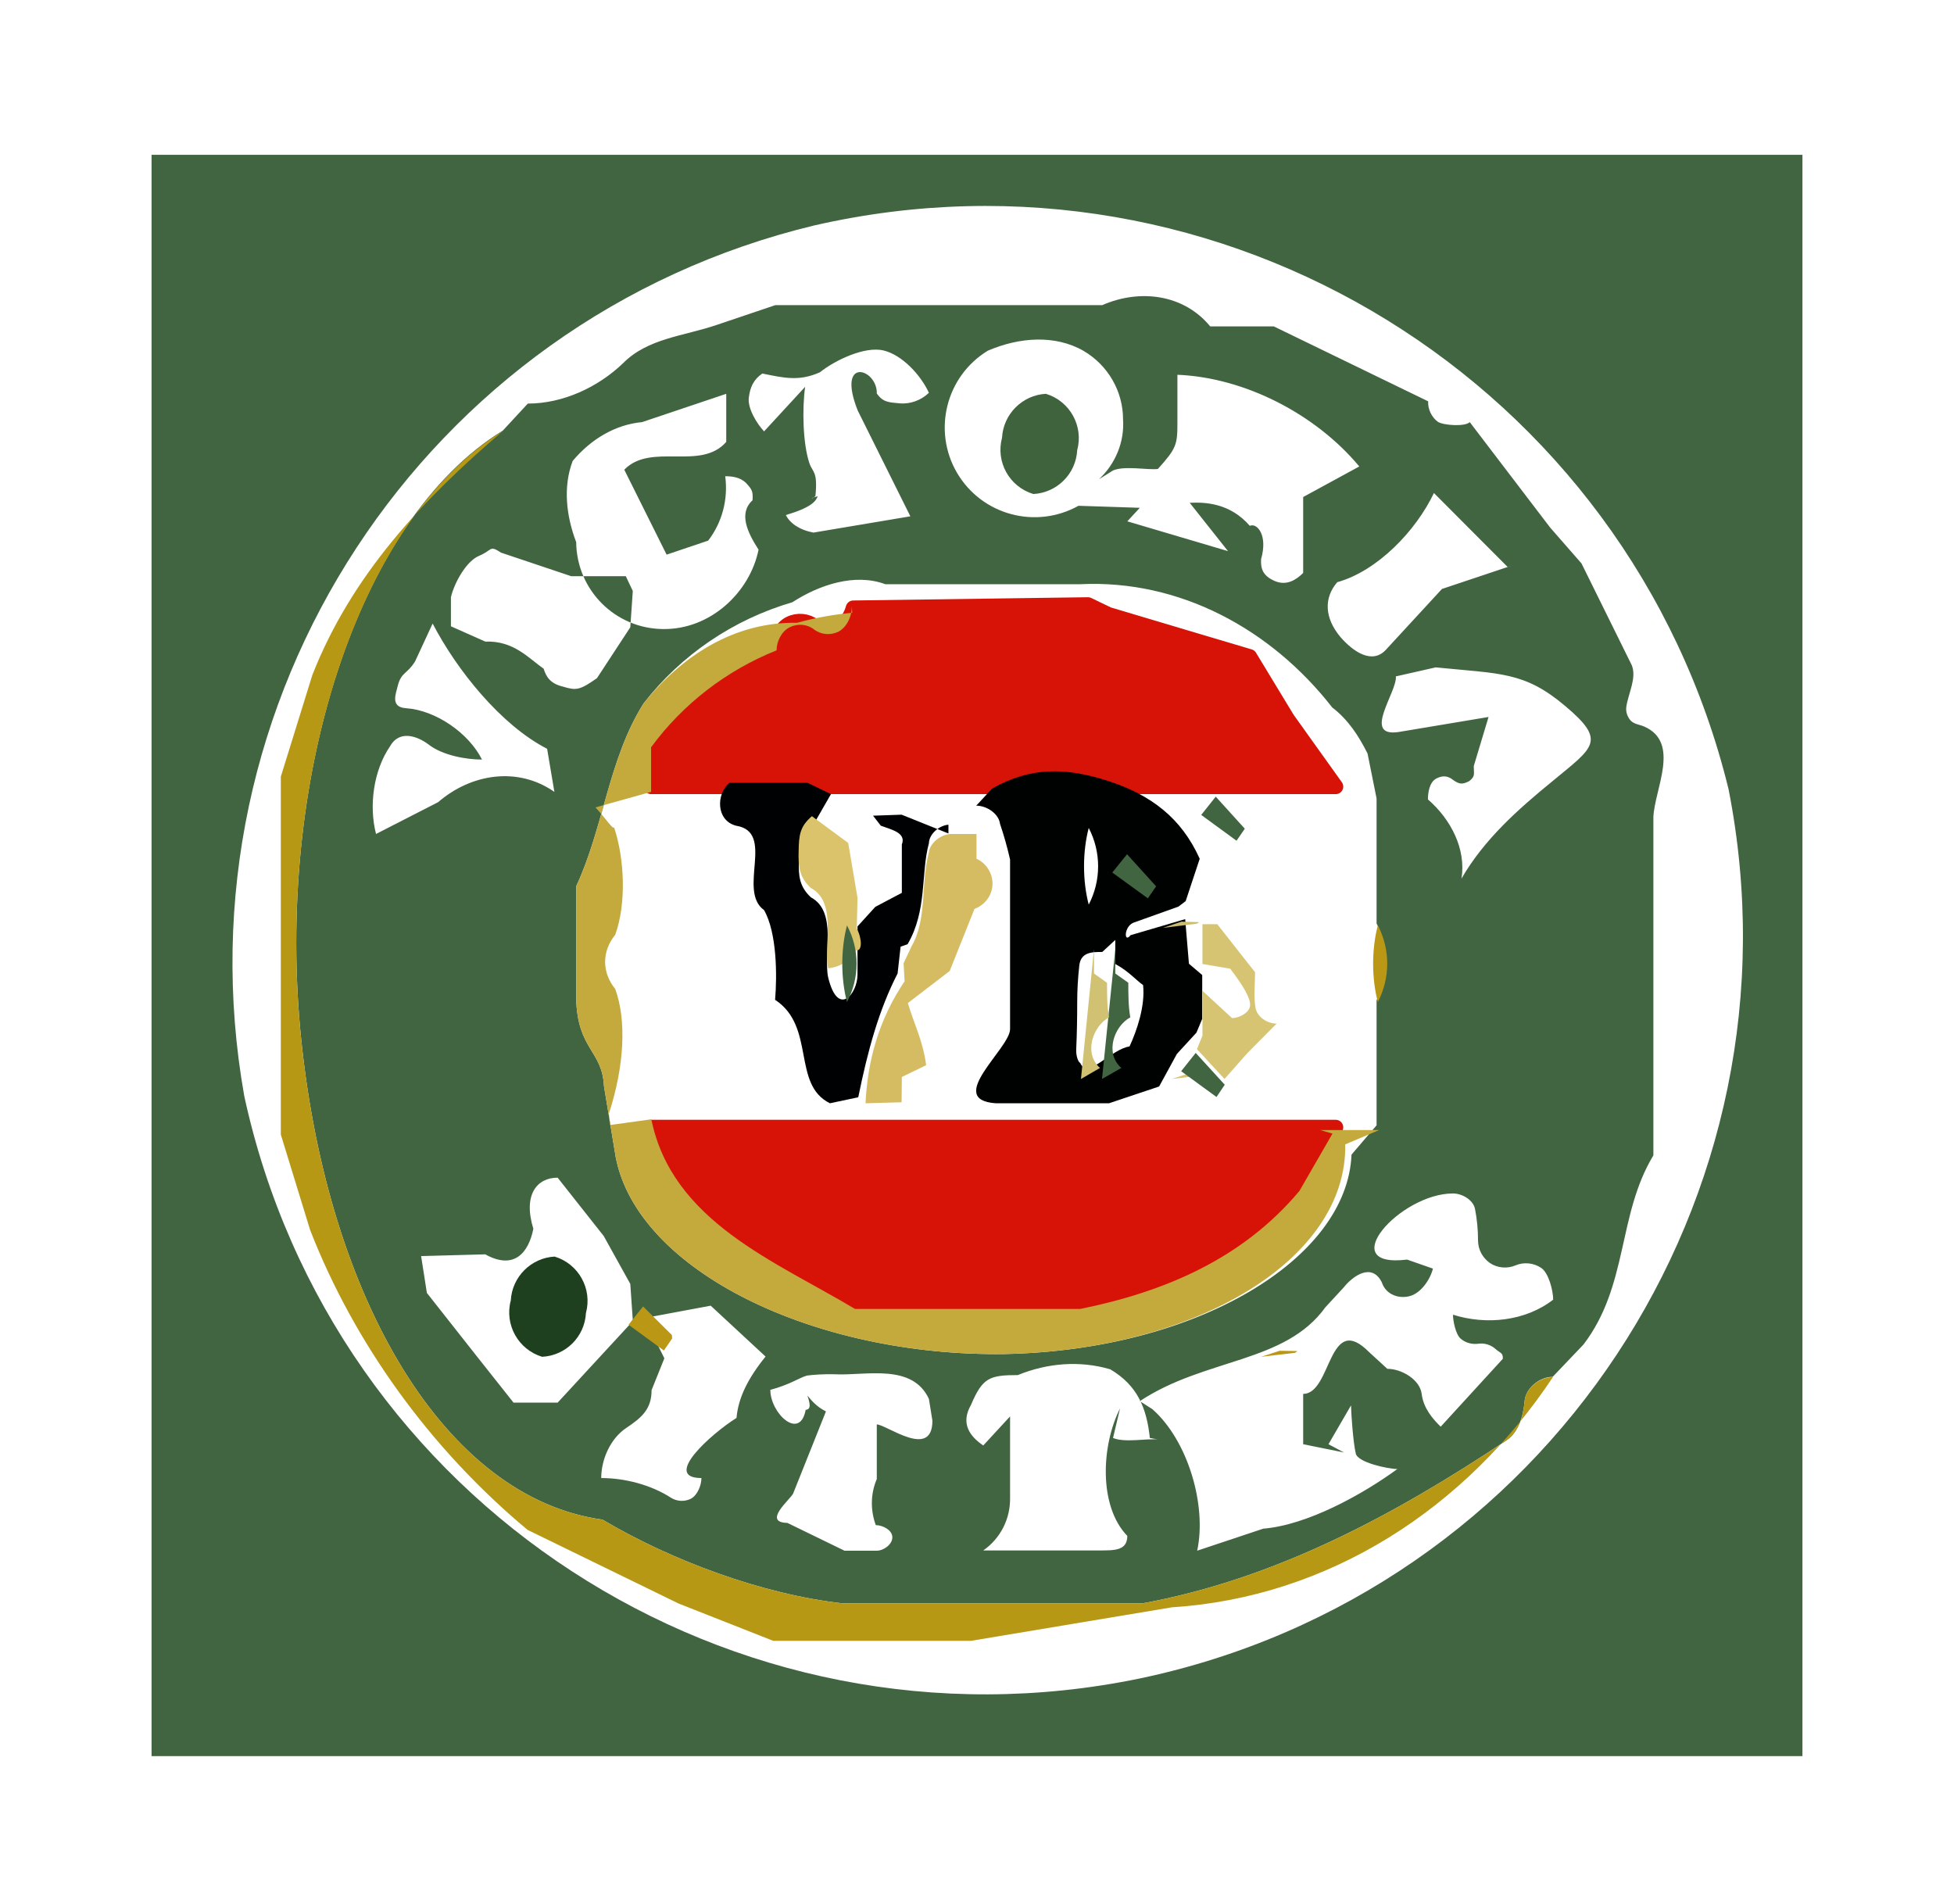
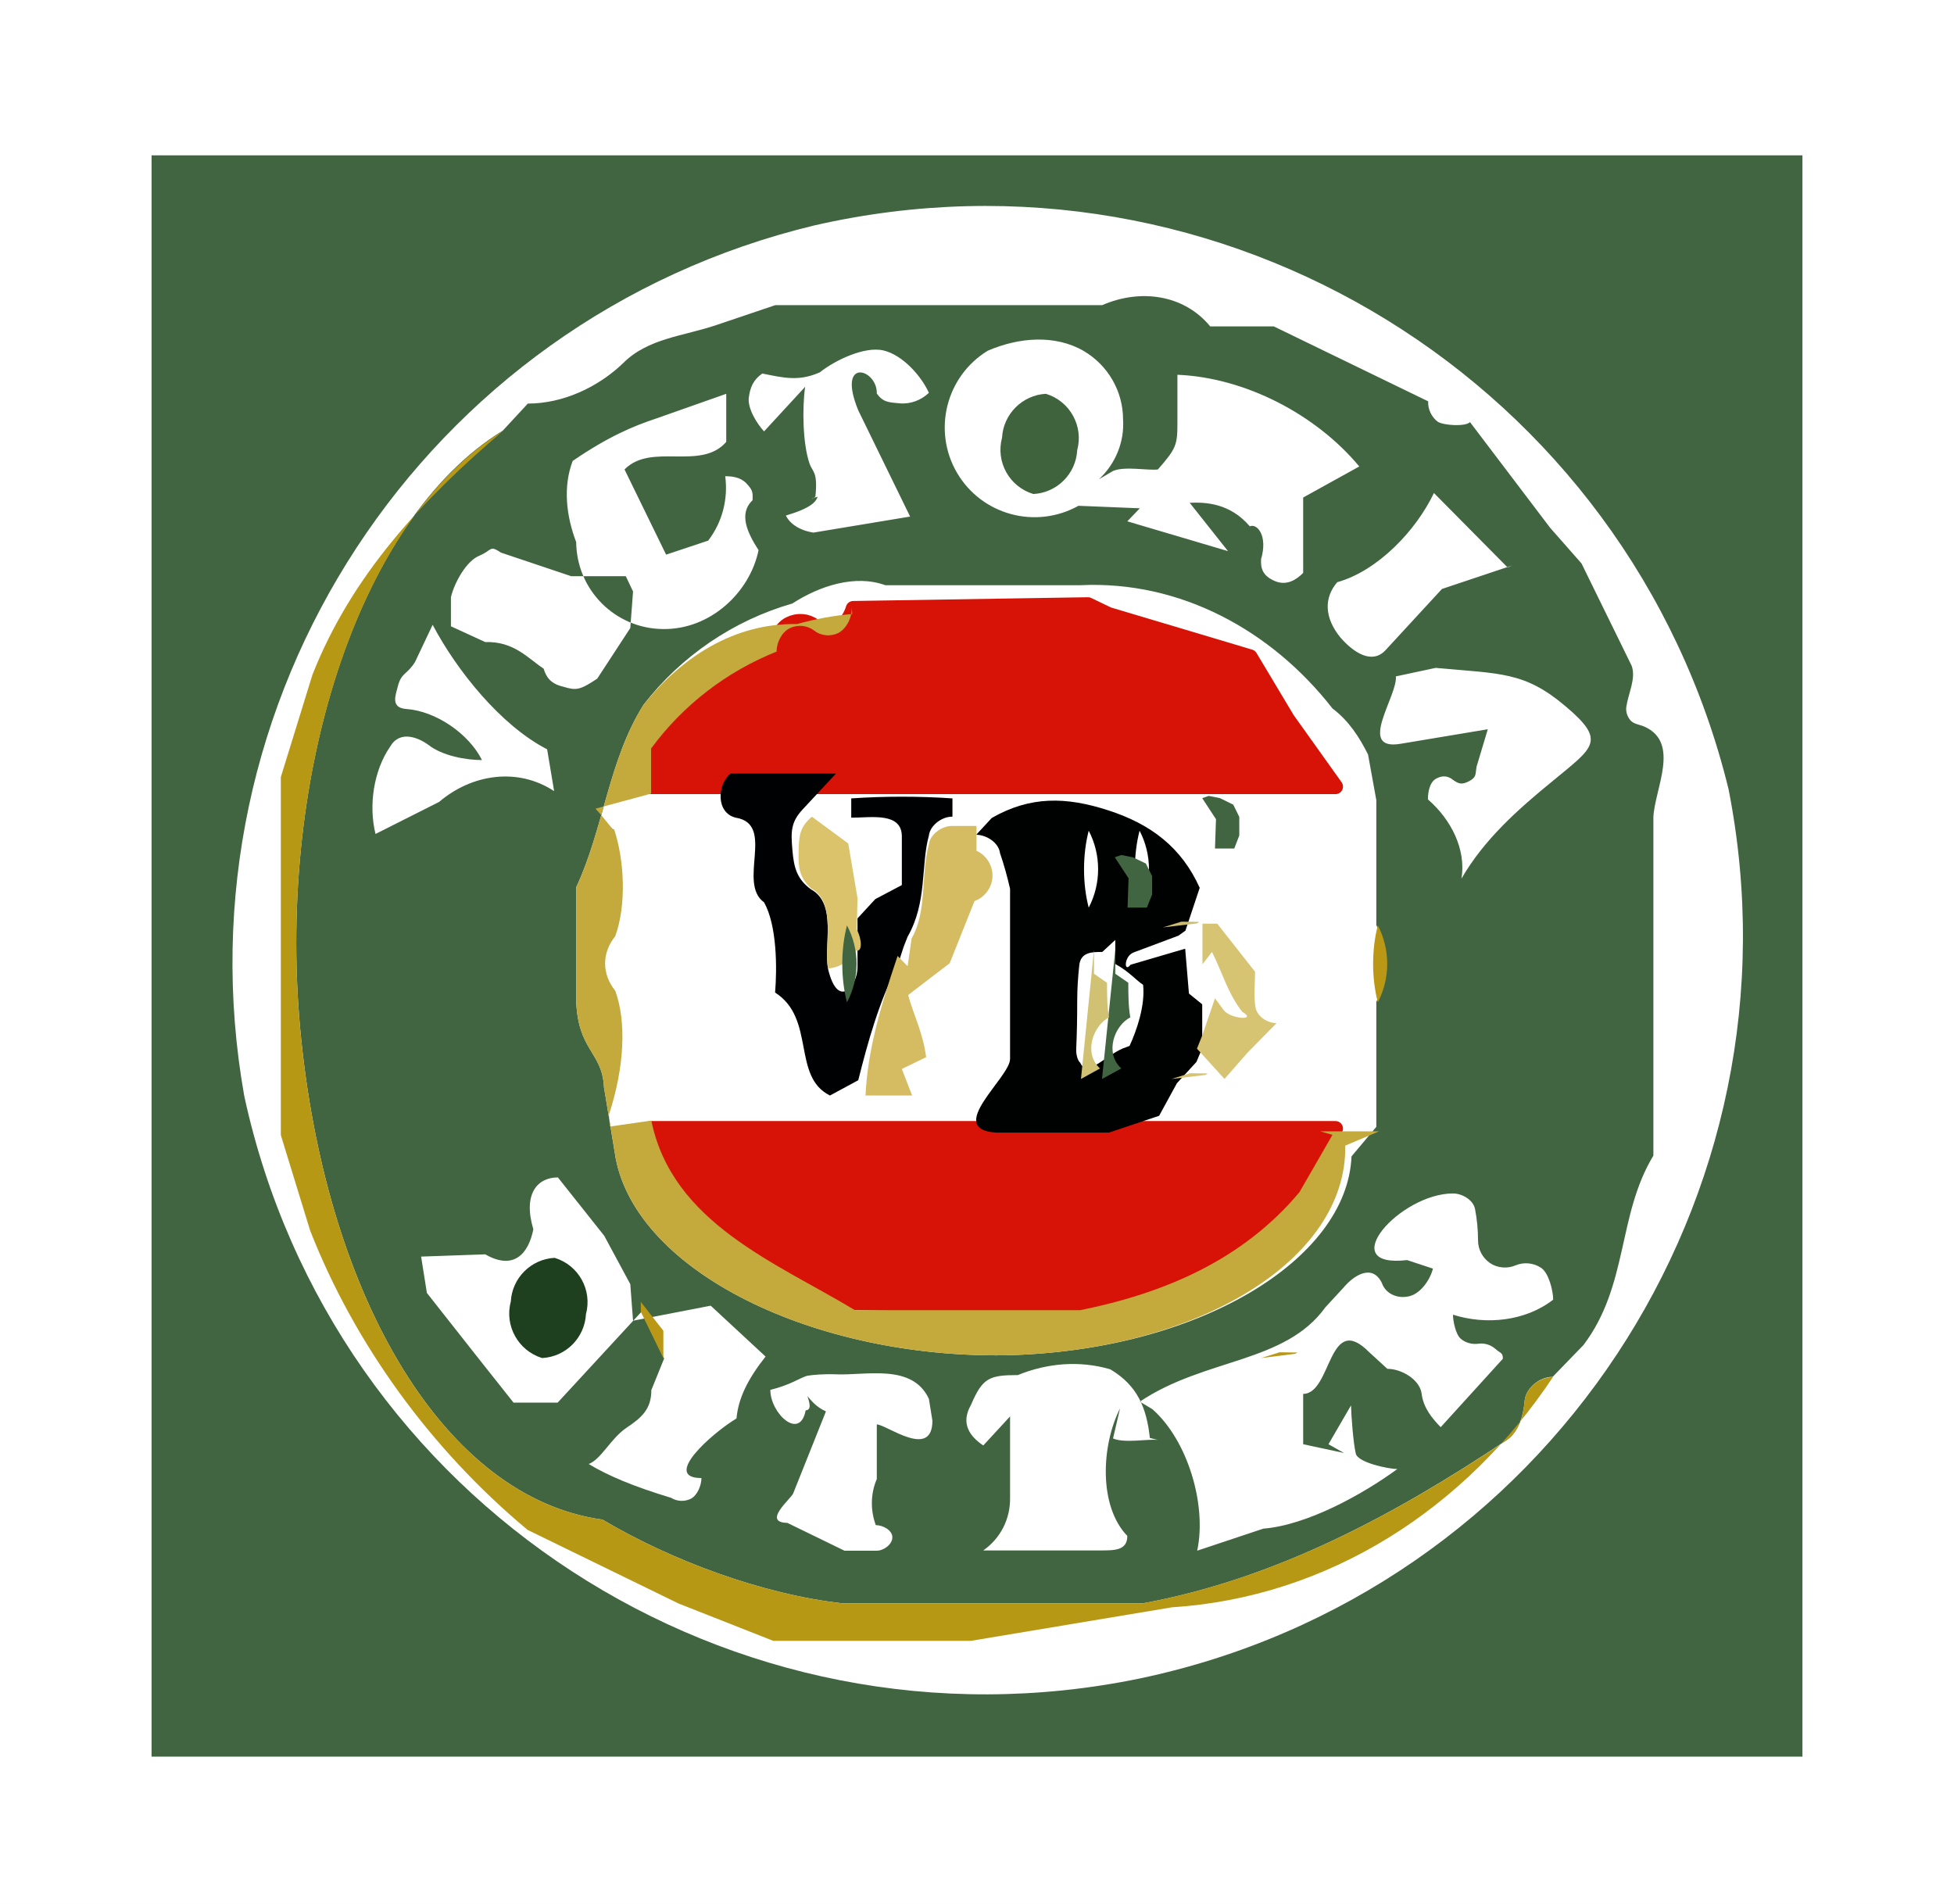
<svg xmlns="http://www.w3.org/2000/svg" viewBox="0 0 78 76" width="78" height="76">
  <rect width="100%" height="100%" fill="#ffffff" />
-   <path data-region="0" d="M71.95 6.18L6.05 6.18L6.05 70.10L71.95 70.10L71.95 6.18ZM32.50 9.00C48.77 5.27 65.03 15.29 69.00 31.50C72.20 47.77 61.73 63.59 45.50 67.00C29.22 70.37 13.27 59.99 9.75 43.75C6.95 27.97 16.92 12.75 32.50 9.00Z" fill="#416541" fill-rule="evenodd" />
-   <path data-region="1" d="M57.01 16.02L50.85 13.03L48.31 13.03C47.26 11.75 45.51 11.52 44.00 12.18L30.95 12.18L28.61 12.97C27.29 13.42 25.86 13.50 24.87 14.50C23.87 15.46 22.47 16.11 21.07 16.11L20.07 17.19C14.25 20.75 10.95 31.21 12.03 41.55C13.11 51.89 17.77 59.79 24.05 60.66C26.82 62.30 30.43 63.64 33.62 64.00L45.62 64.00C50.94 63.02 55.67 60.47 60.13 57.50C60.62 57.17 60.81 56.52 60.86 55.92C60.91 55.40 61.46 54.96 61.98 54.96L63.21 53.67C65.01 51.31 64.56 48.50 66.00 46.12L66.00 32.62C66.04 31.51 67.10 29.64 65.63 29.00C65.44 28.92 65.23 28.91 65.09 28.76C64.96 28.61 64.89 28.41 64.92 28.21C65.00 27.67 65.34 27.07 65.14 26.56L63.13 22.49L61.88 21.06L58.67 16.85C58.48 17.04 57.62 16.98 57.40 16.84C57.15 16.66 56.99 16.33 57.01 16.02ZM54.95 44.92L53.95 46.09C53.78 50.25 47.81 53.89 40.12 54.05C32.49 54.16 25.46 50.72 24.58 46.20L24.11 43.36C24.04 41.92 23.06 41.91 23.00 39.88L23.00 35.38C24.10 33.02 24.29 30.30 25.69 28.08C27.19 26.14 29.27 24.73 31.63 24.04C32.71 23.34 34.13 22.87 35.34 23.32L43.13 23.32C47.09 23.13 50.74 25.11 53.18 28.24C53.82 28.73 54.24 29.38 54.59 30.08L54.95 31.87L54.95 36.86C55.45 37.82 55.45 38.97 54.95 39.93L54.95 44.92ZM25.16 51.25L25.26 52.70L28.37 52.12L30.56 54.15C29.84 55.04 29.47 55.81 29.40 56.60C28.38 57.24 26.42 59.00 28.00 59.00C28.00 59.29 27.84 59.68 27.59 59.82C27.34 59.95 27.03 59.94 26.79 59.79C25.99 59.27 24.94 59.00 24.00 59.00C24.00 58.25 24.37 57.42 25.00 57.00C25.63 56.58 26.01 56.24 26.01 55.49L26.52 54.22L25.60 52.37L22.26 55.99L20.50 55.99L19.01 54.11L17.04 51.61L16.81 50.14L19.37 50.07C20.52 50.71 21.10 50.01 21.29 49.05C20.87 47.68 21.44 47.01 22.26 47.01L24.10 49.34L25.16 51.25ZM53.03 57.65L53.93 56.10C53.94 56.53 54.02 57.60 54.12 58.02C54.19 58.38 55.42 58.64 55.78 58.64C54.37 59.67 52.17 60.88 50.43 61.02L47.79 61.90C48.18 60.07 47.41 57.49 46.00 56.25L45.50 55.93C48.11 54.20 51.29 54.43 52.91 52.18L53.63 51.40C54.02 50.91 54.77 50.40 55.16 51.19C55.33 51.70 55.87 51.86 56.30 51.73C56.73 51.60 57.09 51.08 57.20 50.64L56.17 50.28C53.23 50.64 55.88 47.64 58.00 47.64C58.37 47.64 58.81 47.90 58.88 48.26C58.96 48.67 59.00 49.09 59.00 49.51C59.00 49.88 59.18 50.21 59.48 50.42C59.78 50.62 60.17 50.65 60.50 50.51C60.83 50.37 61.22 50.41 61.52 50.61C61.82 50.81 62.00 51.52 62.00 51.88C60.89 52.74 59.33 52.90 58.00 52.48C58.00 52.73 58.11 53.26 58.30 53.43C58.49 53.60 58.75 53.67 59.00 53.64C59.25 53.60 59.51 53.68 59.70 53.85C59.89 54.02 60.00 53.99 59.99 54.24L57.51 56.95C57.19 56.64 56.82 56.21 56.75 55.64C56.68 55.07 55.95 54.64 55.38 54.64L54.66 53.98C53.01 52.31 53.17 55.64 52.02 55.64L52.02 57.65L53.65 57.98ZM34.96 60.88C35.24 60.88 35.62 61.08 35.62 61.36C35.63 61.64 35.28 61.90 35.00 61.90L33.71 61.90L31.43 60.79C30.42 60.77 31.55 59.85 31.66 59.62L32.97 56.34C32.57 56.14 32.38 55.88 32.23 55.71C32.40 56.19 32.30 56.26 32.16 56.28C31.93 57.52 30.75 56.42 30.75 55.48C31.53 55.27 31.90 55.00 32.21 54.91C32.43 54.88 32.90 54.84 33.38 54.86C34.58 54.91 36.42 54.42 37.08 55.84L37.22 56.71C37.22 58.28 35.38 56.86 35.00 56.86L35.00 59.04C34.75 59.62 34.74 60.28 34.96 60.88ZM30.50 17.22C30.21 16.91 29.84 16.30 29.89 15.88C29.94 15.46 30.08 15.15 30.43 14.91C31.31 15.09 31.90 15.23 32.73 14.86C33.33 14.38 34.52 13.81 35.27 13.99C36.02 14.17 36.76 14.98 37.08 15.68C36.77 15.98 36.33 16.14 35.91 16.10C35.48 16.06 35.25 16.06 35.00 15.71C35.03 14.71 33.37 14.20 34.24 16.39L36.34 20.61L32.47 21.26C31.90 21.15 31.53 20.88 31.37 20.56C32.38 20.26 32.57 20.01 32.64 19.81C32.30 19.89 32.40 19.95 32.55 19.80C32.65 18.82 32.44 18.85 32.32 18.52C32.04 17.72 32.02 16.28 32.14 15.44L30.50 17.22ZM44.43 18.78C44.89 18.58 45.82 18.77 46.22 18.72C46.96 17.90 47.00 17.75 47.00 16.88L47.00 14.96C49.70 15.07 52.53 16.54 54.26 18.62L52.02 19.84L52.02 22.87C51.75 23.14 51.36 23.40 50.88 23.19C50.40 22.98 50.32 22.69 50.34 22.32C50.62 21.35 50.17 20.86 49.89 20.99C49.10 20.08 48.11 20.04 47.49 20.07L49.02 22.00L45.00 20.81L45.50 20.27L43.05 20.19C41.34 21.14 39.19 20.56 38.20 18.87C37.22 17.19 37.76 15.02 39.43 14.00C40.68 13.46 42.12 13.35 43.26 14.01C44.23 14.58 44.83 15.62 44.83 16.74C44.89 17.64 44.53 18.51 43.87 19.13ZM28.99 15.72L28.99 17.64C27.97 18.81 25.99 17.65 24.92 18.75L26.61 22.14L28.27 21.58C28.83 20.85 29.07 19.93 28.95 19.01C29.20 19.01 29.55 19.04 29.79 19.29C30.03 19.55 30.06 19.62 30.04 19.97C29.47 20.49 29.84 21.26 30.28 21.94C29.94 23.63 28.37 25.14 26.46 25.11C24.55 25.09 23.02 23.55 23.00 21.64C22.60 20.59 22.47 19.43 22.86 18.40C23.58 17.54 24.55 16.95 25.63 16.85L28.99 15.72ZM60.37 22.57L57.56 23.51L55.32 25.94C54.77 26.53 54.02 26.02 53.50 25.42C52.87 24.66 52.84 23.87 53.38 23.24C54.99 22.79 56.52 21.19 57.24 19.68L60.18 22.63ZM25.26 23.59L25.16 25.04L23.83 27.07C23.15 27.55 23.00 27.57 22.48 27.41C21.96 27.29 21.80 27.01 21.70 26.69C21.10 26.28 20.52 25.57 19.37 25.61L18.00 25.00L18.00 23.84C18.13 23.28 18.61 22.39 19.14 22.18C19.66 21.96 19.53 21.75 20.00 22.06L22.80 23.00L24.98 23.00ZM19.24 30.32C18.71 29.26 17.39 28.35 16.21 28.27C15.57 28.23 15.80 27.70 15.88 27.37C16.02 26.82 16.25 26.92 16.57 26.40L17.27 24.89C18.23 26.74 19.99 28.94 21.84 29.89L22.13 31.61C20.67 30.59 18.81 30.88 17.49 32.02L15.01 33.29C14.72 32.16 14.91 30.75 15.57 29.79C15.96 29.10 16.70 29.41 17.11 29.72C17.66 30.15 18.60 30.32 19.24 30.32ZM58.34 35.07C58.53 33.88 57.91 32.70 57.00 31.91C57.00 31.67 57.05 31.21 57.35 31.07C57.64 30.92 57.85 31.01 58.00 31.13C58.24 31.30 58.36 31.33 58.65 31.18C58.90 30.98 58.83 30.90 58.83 30.58L59.42 28.62L55.83 29.22C54.35 29.44 55.78 27.62 55.72 27.00L57.31 26.64C59.89 26.90 60.85 26.80 62.49 28.19C64.14 29.58 63.62 29.82 62.00 31.16C60.59 32.31 59.25 33.50 58.34 35.07ZM46.22 57.46C45.82 57.41 44.89 57.60 44.43 57.40L44.71 56.22C43.96 57.70 43.85 60.12 45.00 61.31C45.00 61.90 44.49 61.89 43.88 61.89L39.25 61.89C39.94 61.41 40.34 60.62 40.32 59.77L40.32 56.54L39.25 57.70C38.72 57.34 38.33 56.83 38.76 56.08C39.22 55.00 39.49 54.89 40.63 54.89C41.80 54.41 43.10 54.30 44.32 54.66C45.40 55.30 45.77 56.19 45.90 57.40Z" fill="#416541" fill-rule="evenodd" />
-   <path data-region="2" d="M53.32 45.00L26.00 45.00C26.92 48.82 31.01 50.25 34.13 52.00L43.28 52.13C46.48 51.32 49.60 50.00 51.87 47.29L53.32 45.00Z" fill="#d71206" fill-rule="evenodd" stroke="#d71206" stroke-width="0.6" stroke-linejoin="round" />
-   <path data-region="3" d="M26.00 31.40L53.32 31.40L51.39 28.70L49.88 26.21L47.66 25.55L44.24 24.53L43.43 24.14L34.06 24.27C34.00 24.50 33.81 24.91 33.48 25.08C33.16 25.24 32.78 25.20 32.50 24.99C32.22 24.78 31.84 24.74 31.52 24.90C31.20 25.06 31.00 25.47 31.00 25.83C29.01 26.63 27.27 27.97 26.00 29.70L26.00 31.40Z" fill="#d71206" fill-rule="evenodd" stroke="#d71206" stroke-width="0.6" stroke-linejoin="round" />
-   <path data-region="4" d="M21.05 16.47L20.10 17.56L21.05 16.47ZM20.08 17.20C16.86 19.94 14.03 22.97 12.47 26.94L11.21 31.00L11.21 45.29L12.38 49.10C14.14 53.61 17.15 57.81 21.06 61.07L27.09 64.01L30.87 65.50L38.75 65.50L46.78 64.16C53.05 63.76 58.51 60.21 61.99 54.97C61.46 54.97 60.91 55.40 60.86 55.92C60.81 56.52 60.62 57.17 60.13 57.50C55.67 60.47 50.94 63.02 45.62 64.00L33.62 64.00C30.43 63.64 26.82 62.30 24.05 60.66C17.77 59.79 13.11 51.89 12.03 41.55C10.95 31.21 14.26 20.76 20.08 17.20Z" fill="#b79815" fill-rule="evenodd" />
-   <path data-region="5" d="M34.02 24.46C33.28 24.53 32.54 24.66 31.82 24.86C29.29 24.82 27.21 26.19 25.69 28.08C24.29 30.30 24.10 33.02 23.00 35.38L23.00 39.88C23.06 41.91 24.04 41.92 24.11 43.36L24.58 46.20C25.46 50.72 32.49 54.16 40.12 54.05C47.81 53.89 53.78 50.25 53.70 45.68L55.05 45.11L52.70 45.11L53.19 45.25L51.87 47.54C49.60 50.25 46.48 51.57 43.12 52.25L34.13 52.25C30.98 50.36 26.83 48.77 26.00 44.68L24.34 44.91L24.31 44.44C24.93 42.53 25.01 40.72 24.56 39.48C24.02 38.81 24.02 37.98 24.56 37.31C25.01 36.07 24.93 34.26 24.51 33.02C24.49 33.15 24.17 32.66 23.77 32.23L25.99 31.61L25.99 29.83C27.26 28.10 29.00 26.76 31.00 25.96C31.00 25.60 31.20 25.20 31.52 25.04C31.84 24.88 32.22 24.91 32.50 25.13C32.78 25.34 33.16 25.37 33.48 25.21C33.82 25.02 34.02 24.57 34.00 24.17Z" fill="#c4a93c" fill-rule="evenodd" />
-   <path data-region="6" d="M39.60 31.48L38.97 32.16C39.39 32.16 39.87 32.48 39.92 32.89C40.08 33.36 40.21 33.83 40.32 34.31L40.32 41.08C40.32 41.85 37.70 43.90 39.75 44.04L44.27 44.04L46.27 43.37L46.98 42.07L47.76 41.22L47.99 40.67L47.99 38.92L47.46 38.47L47.31 36.69L45.13 37.33C44.86 37.68 44.86 36.98 45.25 36.83L47.04 36.19L47.33 35.97L47.89 34.28C47.16 32.65 45.94 31.73 44.25 31.18C42.56 30.63 41.15 30.60 39.60 31.48ZM43.46 36.11C43.96 35.15 43.96 34.01 43.46 33.05C43.21 34.00 43.21 35.16 43.46 36.11ZM44.52 37.52L44.52 38.48C45.07 38.78 45.35 39.13 45.63 39.32C45.72 40.16 45.38 41.14 45.09 41.77L44.96 41.80C44.21 42.03 43.40 43.07 43.12 42.43C43.04 42.40 42.95 42.15 42.96 41.90C42.99 41.26 43.00 40.62 43.00 39.99C43.00 39.51 43.03 39.04 43.08 38.57C43.13 38.00 43.59 38.00 44.00 38.00ZM45.93 35.03L44.98 36.11L45.93 35.03Z" fill="#000101" fill-rule="evenodd" />
-   <path data-region="7" d="M33.17 31.70L32.24 31.25L29.12 31.25C28.58 31.69 28.58 32.75 29.38 32.96C30.97 33.21 29.42 35.55 30.50 36.33C31.02 37.24 31.02 38.97 30.94 39.91C32.57 40.98 31.60 43.29 33.13 44.04L34.26 43.80C34.64 41.93 35.08 40.32 35.83 38.86L35.95 37.79L36.23 37.69C37.02 36.33 36.75 34.88 37.08 33.66C37.09 33.29 37.49 32.95 37.86 32.92L37.86 33.27L35.99 32.52L34.85 32.56L35.16 32.96C35.55 33.11 36.19 33.23 36.00 33.71L36.00 35.64L34.94 36.20L34.23 36.98L34.23 38.90C34.23 39.68 33.45 40.63 33.06 39.02C32.86 38.13 33.44 36.39 32.37 35.82C31.91 35.39 31.87 34.97 31.89 34.34C31.92 33.71 31.95 33.37 32.44 32.97L33.17 31.70Z" fill="#000102" fill-rule="evenodd" />
-   <path data-region="8" d="M38.98 33.29L38.00 33.29C37.60 33.28 37.13 33.62 37.08 34.02C36.75 35.23 37.02 36.68 36.39 37.77L36.07 38.45L36.11 39.17C35.07 40.71 34.63 42.36 34.55 44.04L35.99 44.00L36.00 42.99L36.97 42.52C36.85 41.56 36.47 40.83 36.24 40.04L37.91 38.76L38.90 36.28C39.31 36.13 39.60 35.75 39.62 35.31C39.63 34.87 39.38 34.46 38.98 34.28L38.98 33.29Z" fill="#d5bc63" fill-rule="evenodd" />
+   <path data-region="0" d="M71.95 6.20L6.05 6.20L6.05 70.12L71.95 70.12L71.95 6.20ZM32.50 9.00C48.77 5.27 65.03 15.29 69.00 31.50C72.20 47.77 61.73 63.59 45.50 67.00C29.22 70.37 13.27 59.99 9.75 43.75C6.95 27.97 16.92 12.75 32.50 9.00Z" fill="#416541" fill-rule="evenodd" />
+   <path data-region="1" d="M57.01 16.02L50.85 13.03L48.31 13.03C47.26 11.75 45.51 11.52 44.00 12.18L30.95 12.18L28.61 12.97C27.29 13.42 25.86 13.50 24.87 14.50C23.87 15.46 22.47 16.11 21.07 16.11L20.07 17.19C14.25 20.75 10.95 31.21 12.03 41.55C13.11 51.89 17.77 59.79 24.05 60.66C26.82 62.30 30.43 63.64 33.62 64.00L45.63 64.00C50.94 63.02 55.67 60.47 60.12 57.50C60.62 57.17 60.81 56.52 60.86 55.92C60.91 55.40 61.46 54.96 61.98 54.96L63.21 53.69C65.01 51.31 64.56 48.50 66.00 46.13L66.00 32.63C66.04 31.51 67.10 29.64 65.63 29.00C65.44 28.92 65.23 28.91 65.09 28.76C64.96 28.61 64.89 28.41 64.92 28.21C65.00 27.67 65.32 27.07 65.13 26.57L63.13 22.49L61.88 21.07L58.68 16.85C58.49 17.04 57.63 16.98 57.40 16.84C57.15 16.66 56.99 16.33 57.01 16.02ZM54.94 44.98L53.95 46.16C53.78 50.30 47.81 53.94 40.12 54.10C32.49 54.21 25.46 50.77 24.58 46.25L24.11 43.40C24.04 41.97 23.06 41.95 23.00 39.92L23.00 35.42C24.10 33.07 24.29 30.35 25.69 28.13C27.19 26.19 29.27 24.77 31.63 24.09C32.71 23.39 34.13 22.92 35.34 23.36L43.13 23.36C47.10 23.17 50.75 25.15 53.19 28.28C53.84 28.77 54.26 29.42 54.61 30.12L54.94 31.94L54.94 36.93C55.44 37.89 55.44 39.03 54.94 39.99L54.94 44.98ZM25.16 51.26L25.27 52.72L28.37 52.12L30.56 54.15C29.84 55.06 29.47 55.83 29.40 56.62C28.38 57.24 26.42 59.00 28.00 59.00C28.00 59.29 27.84 59.68 27.59 59.82C27.34 59.95 27.03 59.94 26.79 59.79C25.27 59.33 24.26 58.90 23.50 58.44C24.00 58.25 24.38 57.42 25.00 57.00C25.63 56.58 26.00 56.24 26.00 55.49L26.51 54.23L25.60 52.37L22.26 55.99L20.50 55.99L19.01 54.11L17.04 51.61L16.81 50.16L19.37 50.07C20.52 50.73 21.10 50.03 21.29 49.07C20.87 47.67 21.44 47.00 22.27 47.00L24.12 49.33L25.16 51.26ZM53.03 57.65L53.93 56.10C53.94 56.53 54.02 57.60 54.12 58.02C54.19 58.38 55.42 58.64 55.78 58.64C54.37 59.67 52.17 60.88 50.43 61.02L47.79 61.90C48.18 60.07 47.41 57.49 46.00 56.25L45.50 55.95C48.11 54.20 51.29 54.43 52.91 52.18L53.63 51.40C54.02 50.93 54.77 50.42 55.16 51.21C55.33 51.70 55.87 51.86 56.30 51.73C56.73 51.60 57.09 51.08 57.20 50.64L56.17 50.30C53.23 50.64 55.88 47.64 58.00 47.64C58.37 47.64 58.81 47.90 58.88 48.26C58.96 48.67 59.00 49.09 59.00 49.51C59.00 49.88 59.18 50.21 59.48 50.42C59.78 50.62 60.17 50.65 60.50 50.51C60.83 50.37 61.22 50.41 61.52 50.61C61.82 50.81 62.00 51.52 62.00 51.88C60.89 52.74 59.33 52.90 58.00 52.48C58.00 52.73 58.11 53.26 58.30 53.43C58.49 53.60 58.75 53.67 59.00 53.64C59.25 53.60 59.51 53.68 59.70 53.85C59.89 54.02 60.00 53.99 59.99 54.24L57.51 56.97C57.19 56.64 56.82 56.21 56.75 55.64C56.68 55.07 55.95 54.64 55.38 54.64L54.66 53.98C53.01 52.31 53.17 55.64 52.02 55.64L52.02 57.65L53.65 58.00ZM34.96 60.88C35.24 60.88 35.62 61.08 35.62 61.36C35.63 61.64 35.28 61.90 35.00 61.90L33.71 61.90L31.43 60.79C30.42 60.77 31.55 59.85 31.66 59.62L32.97 56.34C32.57 56.16 32.38 55.90 32.23 55.73C32.40 56.21 32.30 56.28 32.16 56.30C31.93 57.52 30.75 56.42 30.75 55.48C31.53 55.29 31.90 55.02 32.21 54.92C32.43 54.88 32.90 54.84 33.38 54.86C34.58 54.91 36.42 54.42 37.08 55.84L37.22 56.71C37.22 58.28 35.38 56.86 35.00 56.86L35.00 59.04C34.75 59.62 34.74 60.28 34.96 60.88ZM30.50 17.22C30.21 16.91 29.84 16.30 29.89 15.88C29.94 15.46 30.08 15.15 30.43 14.91C31.31 15.09 31.90 15.23 32.73 14.86C33.33 14.38 34.52 13.81 35.27 13.99C36.02 14.17 36.76 14.98 37.08 15.68C36.77 15.98 36.33 16.14 35.91 16.10C35.48 16.06 35.25 16.06 35.00 15.71C35.03 14.72 33.38 14.23 34.26 16.38L36.33 20.62L32.47 21.26C31.90 21.17 31.53 20.90 31.37 20.58C32.38 20.28 32.57 20.03 32.64 19.83C32.30 19.91 32.40 19.97 32.55 19.82C32.65 18.82 32.44 18.85 32.32 18.52C32.04 17.72 32.02 16.28 32.14 15.44L30.50 17.22ZM44.43 18.80C44.89 18.60 45.82 18.79 46.22 18.74C46.96 17.90 47.00 17.75 47.00 16.88L47.00 14.96C49.70 15.07 52.53 16.54 54.26 18.62L52.02 19.86L52.02 22.87C51.75 23.14 51.36 23.40 50.88 23.19C50.40 22.98 50.32 22.69 50.34 22.32C50.62 21.37 50.17 20.88 49.89 21.01C49.10 20.08 48.11 20.04 47.49 20.07L49.02 22.00L45.00 20.81L45.50 20.29L43.05 20.19C41.34 21.14 39.19 20.56 38.20 18.87C37.22 17.19 37.76 15.02 39.43 14.00C40.68 13.46 42.12 13.35 43.26 14.01C44.23 14.58 44.83 15.62 44.83 16.74C44.89 17.64 44.53 18.51 43.87 19.13ZM28.99 15.72L28.99 17.64C27.97 18.81 26.00 17.65 24.93 18.74L26.59 22.14L28.27 21.58C28.83 20.85 29.07 19.93 28.95 19.01C29.20 19.01 29.55 19.04 29.79 19.29C30.03 19.55 30.06 19.62 30.04 19.97C29.47 20.51 29.84 21.28 30.28 21.96C29.94 23.63 28.37 25.14 26.46 25.11C24.55 25.09 23.02 23.55 23.00 21.64C22.60 20.59 22.47 19.43 22.86 18.40C24.26 17.44 25.27 17.01 26.21 16.70L28.99 15.72ZM60.37 22.57L57.56 23.51L55.32 25.94C54.77 26.55 54.02 26.04 53.50 25.44C52.87 24.66 52.84 23.87 53.38 23.24C54.99 22.79 56.52 21.19 57.24 19.68L60.18 22.65ZM25.27 23.61L25.16 25.07L23.84 27.09C23.15 27.55 23.00 27.57 22.48 27.41C21.96 27.29 21.80 27.01 21.70 26.69C21.10 26.30 20.52 25.59 19.37 25.63L18.00 25.00L18.00 23.84C18.13 23.28 18.61 22.39 19.14 22.18C19.66 21.96 19.53 21.75 20.00 22.06L22.80 23.00L24.98 23.00ZM19.24 30.34C18.71 29.28 17.39 28.38 16.21 28.30C15.57 28.25 15.80 27.73 15.88 27.40C16.02 26.84 16.25 26.94 16.57 26.42L17.27 24.94C18.23 26.76 19.99 28.96 21.84 29.91L22.12 31.58C20.66 30.62 18.83 30.90 17.53 32.01L14.99 33.29C14.71 32.16 14.91 30.77 15.57 29.81C15.96 29.13 16.70 29.44 17.11 29.74C17.66 30.17 18.60 30.34 19.24 30.34ZM58.34 35.07C58.53 33.88 57.91 32.70 57.00 31.91C57.00 31.67 57.05 31.21 57.35 31.07C57.64 30.92 57.85 31.01 58.00 31.13C58.24 31.30 58.36 31.33 58.65 31.18C58.94 31.02 58.89 30.93 58.94 30.61L59.39 29.11L55.91 29.69C54.14 29.99 55.80 27.77 55.72 27.00L57.31 26.66C59.89 26.90 60.85 26.80 62.49 28.19C64.14 29.58 63.62 29.82 62.00 31.16C60.59 32.31 59.25 33.50 58.34 35.07ZM46.22 57.48C45.82 57.43 44.89 57.62 44.43 57.42L44.71 56.22C43.96 57.70 43.85 60.12 45.00 61.31C45.00 61.90 44.49 61.89 43.88 61.89L39.25 61.89C39.94 61.41 40.34 60.62 40.32 59.77L40.32 56.54L39.25 57.70C38.72 57.34 38.33 56.83 38.76 56.08C39.22 55.00 39.49 54.89 40.63 54.89C41.80 54.41 43.10 54.30 44.32 54.66C45.40 55.30 45.77 56.19 45.90 57.40Z" fill="#416541" fill-rule="evenodd" />
+   <path data-region="2" d="M53.31 45.05L26.00 45.05C26.92 48.82 31.01 50.25 34.13 52.00L43.28 52.15C46.48 51.32 49.60 50.00 51.87 47.29L53.31 45.05Z" fill="#d71206" fill-rule="evenodd" stroke="#d71206" stroke-width="0.6" stroke-linejoin="round" />
+   <path data-region="3" d="M26.00 31.40L53.31 31.40L51.39 28.71L49.90 26.22L47.66 25.55L44.24 24.53L43.43 24.14L34.06 24.29C34.00 24.50 33.81 24.91 33.48 25.08C33.16 25.24 32.78 25.21 32.50 24.99C32.22 24.78 31.84 24.75 31.52 24.91C31.20 25.06 31.00 25.47 31.00 25.83C29.01 26.63 27.27 27.97 26.00 29.70L26.00 31.35Z" fill="#d71206" fill-rule="evenodd" stroke="#d71206" stroke-width="0.6" stroke-linejoin="round" />
+   <path data-region="4" d="M21.05 16.48L20.10 17.56L21.05 16.48ZM20.08 17.20C16.86 19.94 14.03 22.97 12.47 26.94L11.21 31.02L11.21 45.31L12.38 49.12C14.14 53.61 17.15 57.81 21.06 61.07L27.09 64.01L30.87 65.50L38.75 65.50L46.78 64.16C53.05 63.76 58.51 60.21 61.99 54.97C61.46 54.97 60.91 55.40 60.86 55.92C60.81 56.52 60.62 57.17 60.13 57.50C55.67 60.47 50.94 63.02 45.62 64.00L33.62 64.00C30.43 63.64 26.82 62.30 24.05 60.66C17.77 59.79 13.11 51.89 12.03 41.55C10.95 31.21 14.26 20.76 20.08 17.20Z" fill="#b79815" fill-rule="evenodd" />
+   <path data-region="5" d="M34.02 24.51C33.28 24.57 32.54 24.71 31.82 24.91C29.29 24.87 27.21 26.24 25.69 28.13C24.29 30.35 24.10 33.07 23.00 35.42L23.00 39.92C23.06 41.95 24.04 41.97 24.11 43.40L24.58 46.25C25.46 50.77 32.49 54.21 40.12 54.10C47.81 53.94 53.78 50.30 53.70 45.73L55.05 45.16L52.70 45.16L53.19 45.30L51.87 47.59C49.60 50.30 46.48 51.62 43.12 52.30L34.13 52.30C30.98 50.40 26.83 48.82 26.00 44.73L24.34 44.97L24.31 44.49C24.93 42.59 25.01 40.78 24.56 39.55C24.02 38.88 24.02 38.04 24.56 37.37C25.01 36.14 24.93 34.33 24.51 33.09C24.49 33.20 24.17 32.70 23.77 32.28L25.99 31.68L25.99 29.88C27.26 28.15 29.00 26.81 31.00 26.01C31.00 25.65 31.20 25.24 31.52 25.08C31.84 24.92 32.22 24.96 32.50 25.17C32.78 25.39 33.16 25.42 33.48 25.26C33.82 25.06 34.02 24.62 34.00 24.22Z" fill="#c4a93c" fill-rule="evenodd" />
+   <path data-region="6" d="M39.59 32.65L38.97 33.32C39.39 33.33 39.87 33.64 39.92 34.06C40.08 34.52 40.21 35.00 40.32 35.48L40.32 42.27C40.32 43.01 37.70 45.07 39.75 45.21L44.27 45.21L46.27 44.54L46.98 43.24L47.76 42.39L47.99 41.84L47.99 40.09L47.46 39.66L47.31 37.87L45.13 38.51C44.86 38.86 44.86 38.17 45.25 38.02L47.04 37.35L47.32 37.15L47.89 35.44C47.16 33.82 45.94 32.90 44.25 32.35C42.56 31.80 41.13 31.77 39.59 32.65ZM43.46 36.23C43.96 35.27 43.96 34.12 43.46 33.16C43.21 34.12 43.21 35.28 43.46 36.23ZM44.52 37.52L44.52 38.48C45.07 38.78 45.35 39.13 45.63 39.31C45.72 40.13 45.38 41.12 45.09 41.75L44.96 41.80C44.21 42.03 43.40 43.07 43.12 42.42C43.04 42.37 42.95 42.13 42.96 41.88C42.99 41.24 43.00 40.60 43.00 39.96C43.00 39.49 43.03 39.02 43.08 38.55C43.13 38.00 43.59 38.00 44.00 38.00ZM45.49 36.23C45.99 35.27 45.99 34.12 45.49 33.16C45.24 34.12 45.24 35.28 45.49 36.23Z" fill="#000101" fill-rule="evenodd" />
+   <path data-region="7" d="M33.37 30.88L29.16 30.88C28.62 31.33 28.58 32.45 29.37 32.64C30.97 32.90 29.42 35.24 30.50 36.02C31.02 36.94 31.02 38.67 30.94 39.62C32.57 40.66 31.60 42.97 33.13 43.73L34.26 43.12C34.64 41.61 35.08 40.01 35.83 38.54L36.07 37.80L36.23 37.39C37.02 36.01 36.75 34.56 37.08 33.35C37.13 32.94 37.61 32.59 38.02 32.60L38.02 31.87C36.70 31.78 35.30 31.78 33.98 31.87L33.98 32.64C34.78 32.64 36.00 32.41 36.00 33.39L36.00 35.33L34.94 35.89L34.23 36.66L34.23 38.61C34.23 39.37 33.45 40.31 33.06 38.70C32.86 37.81 33.44 36.07 32.37 35.50C31.80 35.08 31.69 34.62 31.63 33.92C31.57 33.21 31.56 32.82 32.05 32.30L33.37 30.88Z" fill="#000102" fill-rule="evenodd" />
+   <path data-region="8" d="M38.98 32.97L38.00 32.97C37.60 32.97 37.13 33.30 37.08 33.70C36.75 34.92 37.02 36.37 36.39 37.46L36.23 38.57L35.83 38.16C35.07 40.40 34.63 42.04 34.55 43.73L36.41 43.73L36.00 42.67L36.97 42.20C36.85 41.25 36.47 40.51 36.25 39.72L37.91 38.45L38.90 35.97C39.31 35.82 39.60 35.43 39.62 34.99C39.63 34.55 39.38 34.14 38.98 33.96L38.98 32.97Z" fill="#d5bc63" fill-rule="evenodd" />
  <path data-region="9" d="M41.75 15.72C40.81 15.77 40.05 16.53 40.00 17.47C39.74 18.44 40.29 19.43 41.25 19.72C42.19 19.67 42.95 18.92 43.00 17.97C43.26 17.01 42.71 16.01 41.75 15.72Z" fill="#3f633d" fill-rule="evenodd" />
-   <path data-region="10" d="M33.86 32.20L32.91 33.29L33.86 32.20ZM32.41 32.58C31.93 32.99 31.89 33.34 31.88 33.97C31.86 34.60 31.91 35.02 32.37 35.45C33.44 36.01 32.86 37.76 33.06 38.65C33.53 38.61 33.95 38.34 34.18 37.93C34.42 37.98 34.42 37.48 34.20 37.06L34.23 35.84L33.86 33.65L32.41 32.58Z" fill="#dac36a" fill-rule="evenodd" />
-   <path data-region="11" d="M48.59 36.89L48.00 36.89L48.00 38.48L49.11 38.67C49.64 39.37 49.93 39.86 49.90 40.15C49.87 40.43 49.46 40.64 49.18 40.64L48.00 39.55L48.00 41.34L47.78 41.88L48.88 43.07L49.79 42.04L50.96 40.86C50.59 40.86 50.19 40.60 50.12 40.24C50.04 39.83 50.10 39.23 50.10 38.81L48.59 36.89ZM48.21 42.84L47.51 42.83L46.77 43.07L48.12 42.91Z" fill="#d7c473" fill-rule="evenodd" />
-   <path data-region="12" d="M22.14 50.16C21.20 50.21 20.44 50.97 20.39 51.91C20.13 52.88 20.69 53.87 21.64 54.16C22.59 54.11 23.34 53.36 23.39 52.41C23.65 51.45 23.10 50.45 22.14 50.16Z" fill="#1e401f" fill-rule="evenodd" />
-   <path data-region="13" d="M44.52 38.86L44.52 37.89L43.99 43.07L44.76 42.63C44.09 42.04 44.47 40.96 45.12 40.61C45.04 40.20 45.04 39.65 45.04 39.23Z" fill="#416541" fill-rule="evenodd" />
-   <path data-region="14" d="M43.67 38.86L43.67 37.89L43.15 43.07L43.91 42.63C43.24 42.04 43.63 40.96 44.27 40.61C44.19 40.20 44.19 39.65 44.19 39.23Z" fill="#d0c272" fill-rule="evenodd" />
-   <path data-region="15" d="M48.30 41.99L47.35 43.07L48.30 41.99ZM47.73 42.03L47.15 42.76L48.56 43.79L48.89 43.30L47.73 42.03ZM50.09 41.99L49.14 43.07L50.09 41.99ZM46.99 42.96L46.04 44.04L46.99 42.96Z" fill="#416541" fill-rule="evenodd" />
-   <path data-region="16" d="M47.97 35.03L47.02 36.11L47.97 35.03ZM47.87 36.81L47.16 36.79L46.42 37.04L47.78 36.87ZM46.63 37.56L45.68 38.65L46.63 37.56ZM47.75 37.56L46.80 38.65L47.75 37.56Z" fill="#cbbd6d" fill-rule="evenodd" />
-   <path data-region="17" d="M48.53 31.80L47.95 32.53L49.36 33.56L49.69 33.08L48.53 31.80Z" fill="#416541" fill-rule="evenodd" />
-   <path data-region="18" d="M39.72 35.03L38.77 36.11L39.72 35.03Z" fill="#000005" fill-rule="evenodd" />
-   <path data-region="19" d="M55.00 40.00C55.50 39.04 55.50 37.89 55.00 36.94C54.75 37.89 54.75 39.05 55.00 40.00Z" fill="#ba9816" fill-rule="evenodd" />
-   <path data-region="20" d="M34.95 35.95L34.00 37.04L34.95 35.95ZM33.81 40.00C34.32 39.04 34.32 37.89 33.81 36.94C33.56 37.89 33.56 39.05 33.81 40.00Z" fill="#416541" fill-rule="evenodd" />
-   <path data-region="21" d="M51.01 38.91L50.06 40.00L51.01 38.91Z" fill="#416541" fill-rule="evenodd" />
-   <path data-region="22" d="M44.99 34.10L44.40 34.83L45.82 35.86L46.15 35.38L44.99 34.10Z" fill="#416541" fill-rule="evenodd" />
-   <path data-region="23" d="M51.79 53.93L51.08 53.92L50.34 54.16L51.70 54.00Z" fill="#ba9816" fill-rule="evenodd" />
-   <path data-region="24" d="M43.99 35.03L43.04 36.11L43.99 35.03Z" fill="#ba9816" fill-rule="evenodd" />
-   <path data-region="25" d="M51.08 16.47L50.13 17.56L51.08 16.47Z" fill="#416541" fill-rule="evenodd" />
-   <path data-region="26" d="M38.03 38.91L37.08 40.00L38.03 38.91Z" fill="#000000" fill-rule="evenodd" />
-   <path data-region="27" d="M26.82 53.29L25.67 52.15L25.09 52.88L26.50 53.91L26.83 53.43Z" fill="#ba9816" fill-rule="evenodd" />
-   <path data-region="28" d="M52.69 57.42L51.74 58.50L52.69 57.42Z" fill="#ba9816" fill-rule="evenodd" />
+   <path data-region="10" d="M33.84 32.20L32.89 33.29L33.84 32.20ZM32.41 32.60C31.93 33.01 31.89 33.35 31.88 33.98C31.86 34.62 31.91 35.03 32.37 35.46C33.44 36.03 32.86 37.77 33.06 38.66C33.53 38.62 33.95 38.35 34.18 37.94C34.42 38.01 34.42 37.52 34.20 37.10L34.23 35.85L33.86 33.67L32.41 32.60Z" fill="#dac36a" fill-rule="evenodd" />
+   <path data-region="11" d="M48.59 36.87L48.00 36.87L48.00 38.49L48.38 38.00C48.77 38.76 49.02 39.68 49.59 40.39C50.19 40.74 49.19 40.69 48.87 40.35L48.50 39.85L48.00 41.31L47.78 41.86L48.88 43.07L49.79 42.03L50.96 40.84C50.59 40.84 50.19 40.58 50.12 40.22C50.04 39.81 50.10 39.21 50.10 38.79L48.59 36.87ZM48.21 42.85L47.51 42.84L46.76 43.07L48.12 42.91Z" fill="#d7c473" fill-rule="evenodd" />
+   <path data-region="12" d="M22.14 50.21C21.20 50.26 20.44 51.01 20.39 51.96C20.13 52.92 20.69 53.92 21.64 54.21C22.59 54.16 23.34 53.40 23.39 52.46C23.65 51.50 23.10 50.50 22.14 50.21Z" fill="#1e401f" fill-rule="evenodd" />
+   <path data-region="13" d="M44.52 38.87L44.52 37.91L43.99 43.07L44.76 42.65C44.09 42.04 44.47 40.95 45.12 40.61C45.04 40.19 45.04 39.65 45.04 39.23Z" fill="#416541" fill-rule="evenodd" />
+   <path data-region="14" d="M43.67 38.87L43.67 37.91L43.15 43.07L43.91 42.65C43.24 42.04 43.63 40.95 44.27 40.61C44.19 40.19 44.19 39.65 44.19 39.23Z" fill="#d0c272" fill-rule="evenodd" />
+   <path data-region="15" d="M48.30 41.98L47.35 43.07L48.30 41.98ZM48.56 42.64L47.61 43.73L48.56 42.64ZM49.98 41.98L49.03 43.07L49.98 41.98ZM46.76 42.64L45.81 43.73L46.76 42.64Z" fill="#416541" fill-rule="evenodd" />
+   <path data-region="16" d="M47.97 35.14L47.02 36.23L47.97 35.14ZM47.87 36.80L47.16 36.79L46.42 37.02L47.78 36.86ZM46.63 37.58L45.68 38.66L46.63 37.58ZM47.75 37.58L46.80 38.66L47.75 37.58Z" fill="#cbbd6d" fill-rule="evenodd" />
+   <path data-region="17" d="M48.25 31.77L47.99 31.86L48.54 32.70L48.50 33.87L49.27 33.87L49.47 33.35L49.47 32.61L49.23 32.12L48.70 31.86Z" fill="#416541" fill-rule="evenodd" />
+   <path data-region="18" d="M39.72 35.14L38.77 36.23L39.72 35.14Z" fill="#000005" fill-rule="evenodd" />
+   <path data-region="19" d="M55.00 40.01C55.50 39.05 55.50 37.90 55.00 36.94C54.75 37.89 54.75 39.06 55.00 40.01Z" fill="#ba9816" fill-rule="evenodd" />
+   <path data-region="20" d="M34.95 35.94L34.00 37.02L34.95 35.94ZM33.81 40.01C34.32 39.05 34.32 37.90 33.81 36.94C33.56 37.89 33.56 39.06 33.81 40.01Z" fill="#416541" fill-rule="evenodd" />
+   <path data-region="21" d="M51.01 38.92L50.06 40.01L51.01 38.92Z" fill="#416541" fill-rule="evenodd" />
+   <path data-region="22" d="M44.76 34.13L44.50 34.22L45.05 35.06L45.01 36.23L45.78 36.23L45.99 35.71L45.99 34.97L45.74 34.47L45.22 34.22Z" fill="#416541" fill-rule="evenodd" />
+   <path data-region="23" d="M51.79 53.99L51.08 53.98L50.34 54.21L51.70 54.04Z" fill="#ba9816" fill-rule="evenodd" />
+   <path data-region="24" d="M43.99 35.14L43.04 36.23L43.99 35.14Z" fill="#ba9816" fill-rule="evenodd" />
+   <path data-region="25" d="M51.08 16.48L50.13 17.56L51.08 16.48Z" fill="#416541" fill-rule="evenodd" />
+   <path data-region="26" d="M38.03 38.92L37.08 40.01L38.03 38.92Z" fill="#000000" fill-rule="evenodd" />
+   <path data-region="27" d="M26.48 53.12L25.58 51.97L25.58 52.36L26.48 54.21L26.48 53.12Z" fill="#ba9816" fill-rule="evenodd" />
+   <path data-region="28" d="M52.69 57.42L51.74 58.51L52.69 57.42Z" fill="#ba9816" fill-rule="evenodd" />
  <path data-region="29" d="M35.29 60.81L34.34 61.90L35.29 60.81Z" fill="#ba9816" fill-rule="evenodd" />
  <path data-region="30" d="M51.02 54.42L50.07 55.51L51.02 54.42Z" fill="#416541" fill-rule="evenodd" />
  <path data-region="31" d="M33.84 32.20L32.88 33.29L33.84 32.20Z" fill="#416541" fill-rule="evenodd" />
-   <path data-region="32" d="M49.98 35.95L49.02 37.04L49.98 35.95Z" fill="#416541" fill-rule="evenodd" />
-   <path data-region="33" d="M47.93 37.56L46.98 38.65L47.93 37.56Z" fill="#416541" fill-rule="evenodd" />
-   <path data-region="34" d="M52.08 57.42L51.13 58.50L52.08 57.42Z" fill="#416541" fill-rule="evenodd" />
-   <path data-region="35" d="M50.87 57.42L49.92 58.50L50.87 57.42Z" fill="#ba9816" fill-rule="evenodd" />
-   <path data-region="36" d="M58.22 16.47L57.27 17.56L58.22 16.47Z" fill="#ba9816" fill-rule="evenodd" />
+   <path data-region="32" d="M49.83 35.94L48.88 37.02L49.83 35.94Z" fill="#416541" fill-rule="evenodd" />
+   <path data-region="33" d="M48.00 37.58L47.05 38.66L48.00 37.58Z" fill="#416541" fill-rule="evenodd" />
+   <path data-region="34" d="M52.08 57.42L51.13 58.51L52.08 57.42Z" fill="#416541" fill-rule="evenodd" />
+   <path data-region="35" d="M50.87 57.42L49.92 58.51L50.87 57.42Z" fill="#ba9816" fill-rule="evenodd" />
+   <path data-region="36" d="M58.22 16.48L57.27 17.56L58.22 16.48Z" fill="#ba9816" fill-rule="evenodd" />
  <path data-region="37" d="M39.19 32.20L38.24 33.29L39.19 32.20Z" fill="#416541" fill-rule="evenodd" />
-   <path data-region="38" d="M36.94 42.96L35.99 44.04L36.94 42.96Z" fill="#000000" fill-rule="evenodd" />
-   <path data-region="39" d="M37.12 41.99L36.17 43.07L37.12 41.99Z" fill="#416541" fill-rule="evenodd" />
+   <path data-region="38" d="M36.94 42.64L35.99 43.73L36.94 42.64Z" fill="#000000" fill-rule="evenodd" />
+   <path data-region="39" d="M37.12 41.98L36.17 43.07L37.12 41.98Z" fill="#416541" fill-rule="evenodd" />
</svg>
